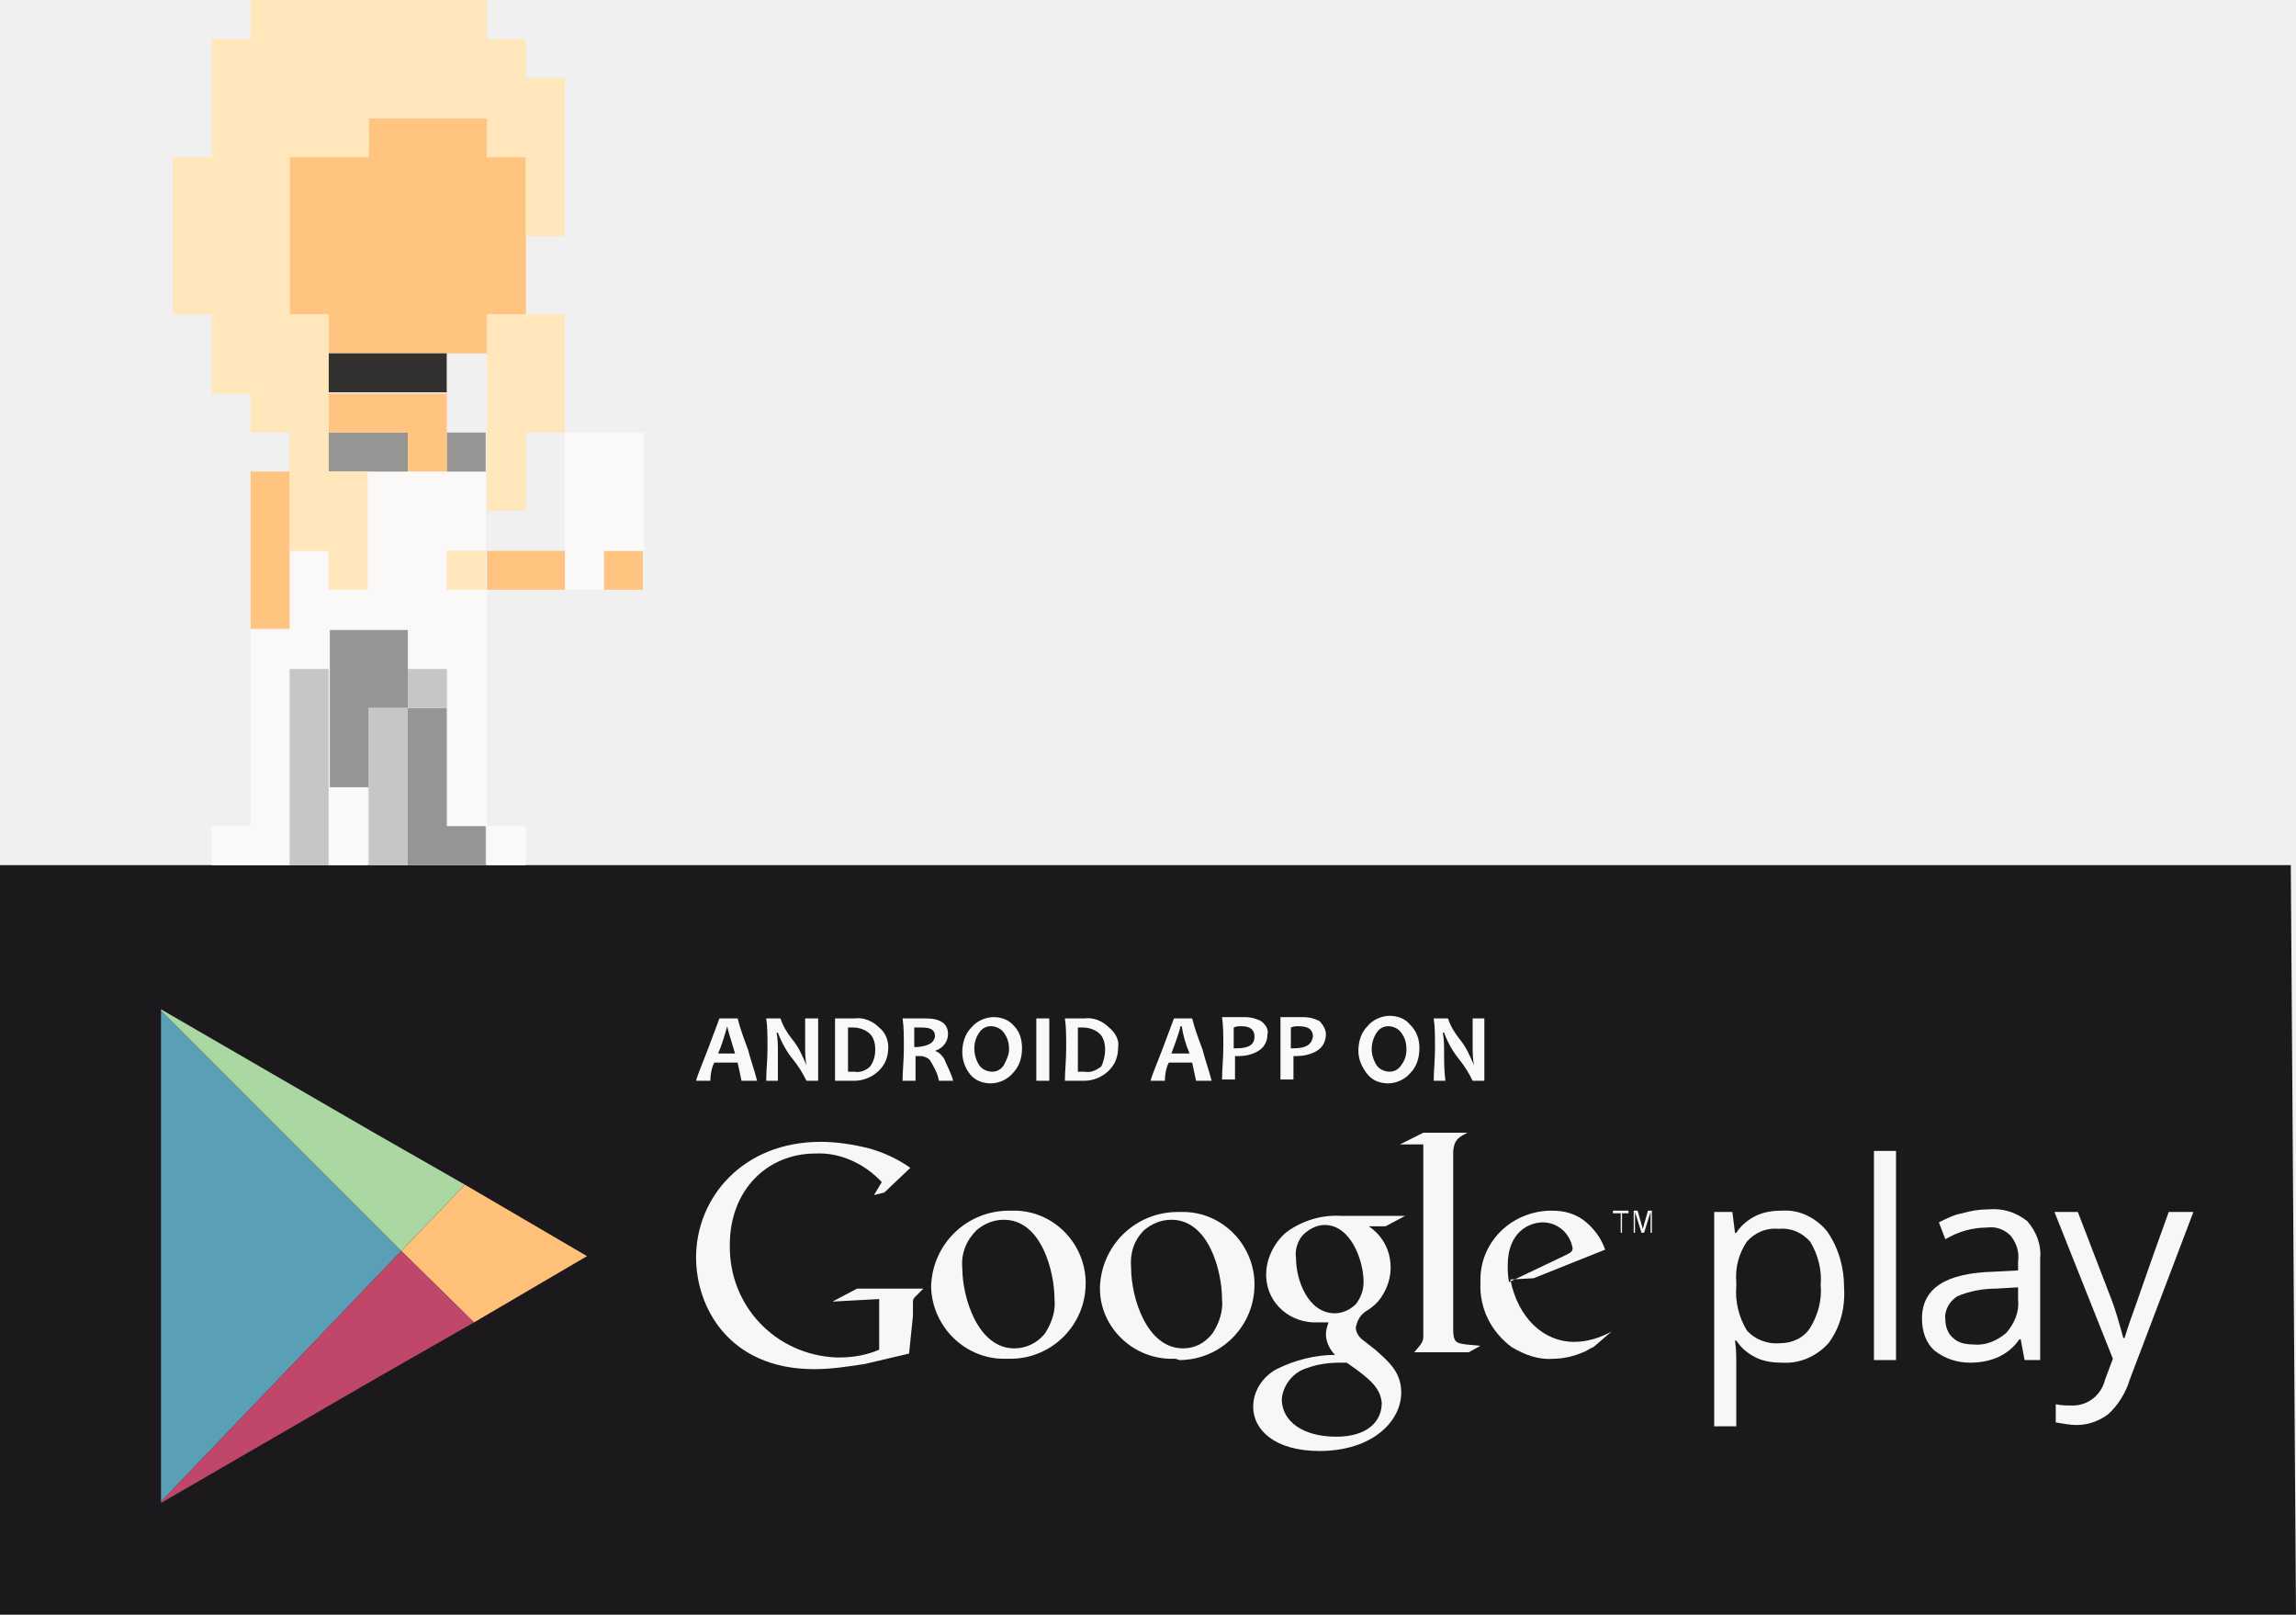
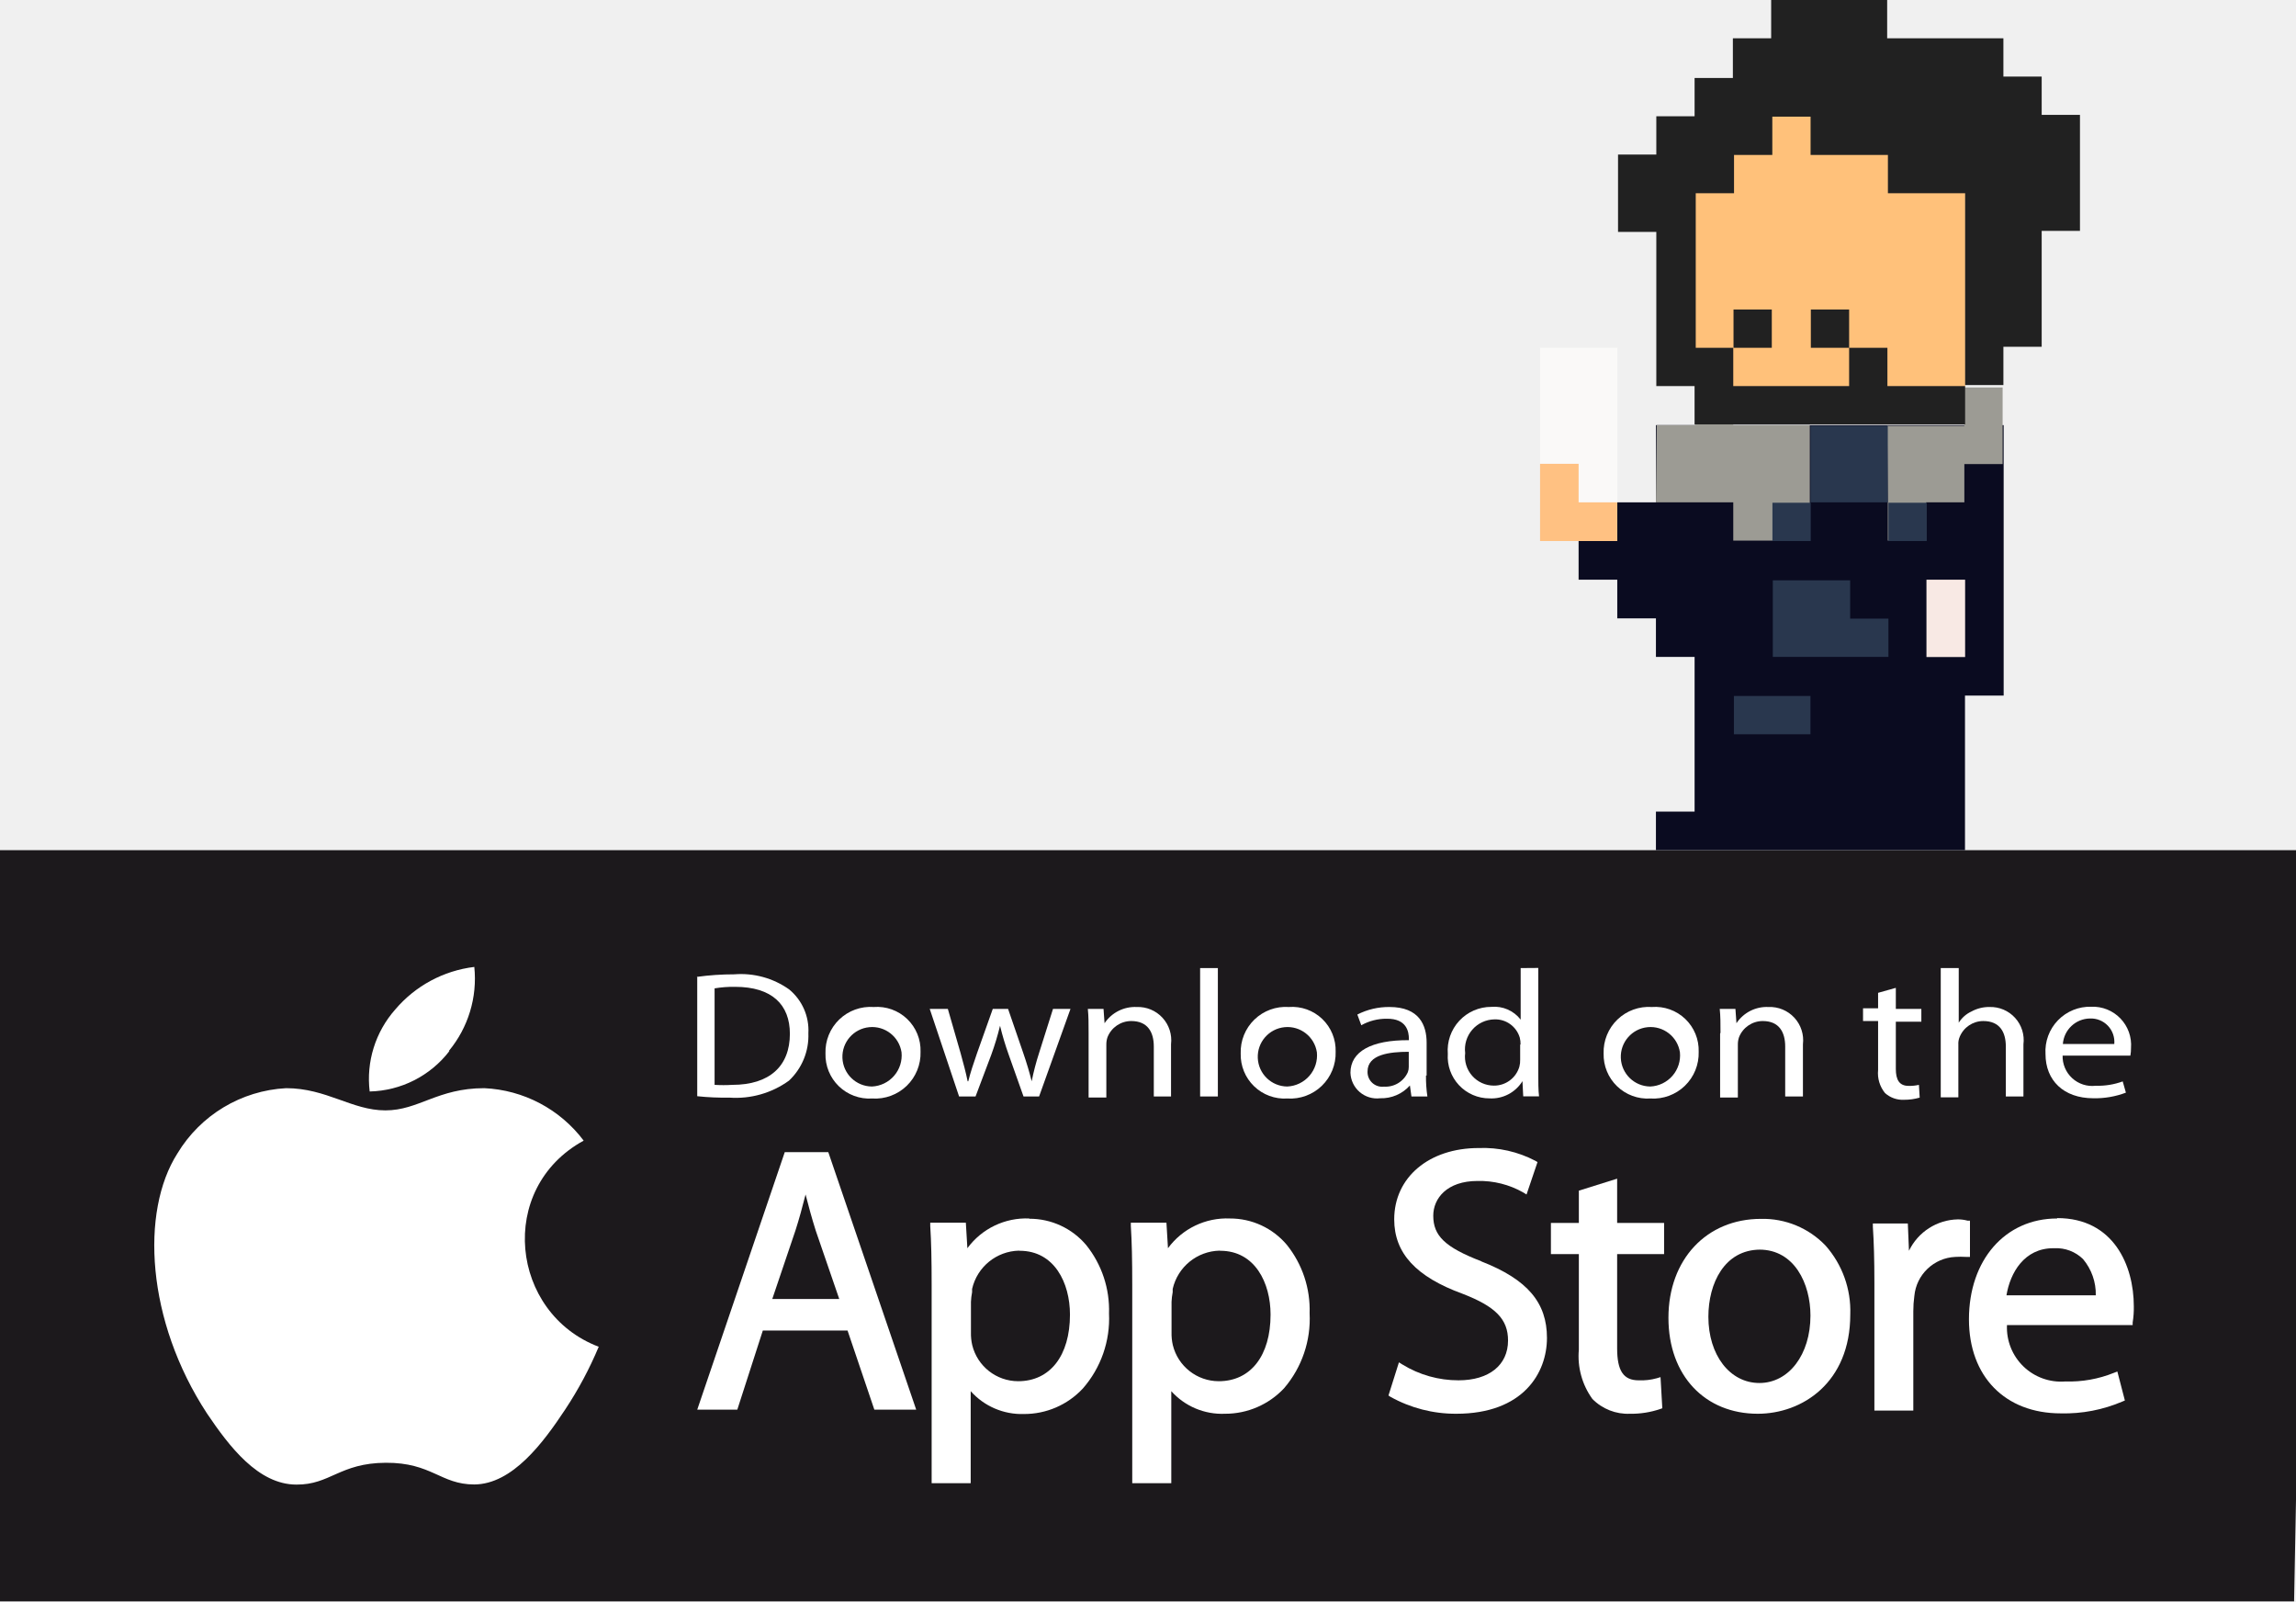
- <svg xmlns="http://www.w3.org/2000/svg" version="1.1" id="Layer_1" x="0px" y="0px" viewBox="0 0 176.8 124.3" style="enable-background:new 0 0 176.8 124.3;" xml:space="preserve">
-   <style type="text/css">
- 	.st0{fill:#1C191C;}
- 	.st1{fill:#F7F7F8;}
- 	.st2{fill:#F9F9FA;}
- 	.st3{fill-rule:evenodd;clip-rule:evenodd;fill:#FAF9F8;}
- 	.st4{fill-rule:evenodd;clip-rule:evenodd;fill:#979593;}
- 	.st5{fill-rule:evenodd;clip-rule:evenodd;fill:#C8C6C4;}
- 	.st6{fill-rule:evenodd;clip-rule:evenodd;fill:#FFC480;}
- 	.st7{fill:#323130;}
- 	.st8{fill-rule:evenodd;clip-rule:evenodd;fill:#FFE7BB;}
- 	.st9{fill:#59A0B7;}
- 	.st10{fill:#FFC17A;}
- 	.st11{fill:#AAD7A2;}
- 	.st12{fill:#C1476A;}
- </style>
-   <polygon class="st0" points="176.8,124.3 0,124.3 0,124.3 0,66.6 0,66.6 176.4,66.6 " />
-   <path class="st1" d="M137,94.6c-1-0.1-1.9,0.3-2.5,1c-0.6,0.9-0.9,2-0.8,3.1V99c-0.1,1.2,0.2,2.4,0.8,3.4c0.6,0.7,1.6,1.1,2.6,1  c0.9,0,1.8-0.4,2.3-1.2c0.6-1,0.9-2.1,0.8-3.3c0.1-1.1-0.2-2.3-0.8-3.3C138.8,94.9,137.9,94.5,137,94.6z M137.2,104.9  c-0.7,0-1.4-0.1-2-0.4c-0.6-0.3-1.1-0.7-1.5-1.3h-0.1c0.1,0.6,0.1,1.3,0.1,1.9v4.7H132V93.3h1.4l0.2,1.6h0.1c0.4-0.6,0.9-1,1.5-1.3  c0.6-0.3,1.3-0.4,2-0.4c1.3-0.1,2.6,0.5,3.5,1.6c0.9,1.3,1.3,2.8,1.3,4.3c0.1,1.6-0.3,3.1-1.2,4.3  C139.9,104.4,138.6,105,137.2,104.9L137.2,104.9z" />
-   <polygon class="st1" points="146,104.7 144.3,104.7 144.3,88.6 146,88.6 146,104.7 " />
-   <path class="st1" d="M152,103.5c0.9,0.1,1.8-0.3,2.5-0.9c0.6-0.7,1-1.6,0.9-2.5v-1l-1.7,0.1c-1,0-2.1,0.2-3,0.6  c-0.6,0.4-1,1.1-0.9,1.8c0,0.5,0.2,1.1,0.6,1.4C150.8,103.4,151.4,103.5,152,103.5L152,103.5z M155.9,104.7l-0.3-1.6h-0.1  c-0.4,0.6-1,1.1-1.7,1.4c-0.7,0.3-1.4,0.4-2.1,0.4c-1,0-1.9-0.3-2.7-0.9c-0.7-0.6-1-1.5-1-2.5c0-2.3,1.8-3.5,5.5-3.6l1.9-0.1v-0.7  c0.1-0.7-0.1-1.4-0.6-2c-0.5-0.5-1.2-0.7-1.8-0.6c-1.1,0-2.2,0.3-3.2,0.9l-0.5-1.3c0.6-0.3,1.2-0.6,1.8-0.7c0.7-0.2,1.3-0.3,2-0.3  c1.1-0.1,2.1,0.2,3,0.9c0.7,0.8,1.1,1.8,1,2.9v7.8L155.9,104.7z" />
-   <path class="st1" d="M158.2,93.3h1.8l2.5,6.5c0.4,1,0.7,2.1,1,3.2h0.1c0.1-0.3,0.3-1,0.6-1.8s1.2-3.5,2.8-7.9h1.9l-4.9,12.9  c-0.3,1-0.9,2-1.7,2.7c-0.7,0.5-1.5,0.8-2.4,0.8c-0.5,0-1-0.1-1.6-0.2v-1.4c0.4,0.1,0.9,0.1,1.3,0.1c1.2,0,2.2-0.8,2.5-2l0.6-1.6  L158.2,93.3L158.2,93.3z" />
-   <path class="st1" d="M104.4,100.4c0.4-0.5,0.6-1.1,0.6-1.7c0-1.7-1-4.4-3-4.4c-0.6,0-1.2,0.3-1.7,0.8c-0.4,0.5-0.6,1.1-0.5,1.8  c0,1.6,0.9,4.2,3,4.2C103.4,101.1,104,100.8,104.4,100.4L104.4,100.4z M103.7,104.9c-0.2,0-0.4,0-0.5,0c-0.8,0-1.7,0.1-2.5,0.4  c-1.1,0.3-1.9,1.3-2,2.4c0,1.7,1.6,2.9,4.2,2.9c2.3,0,3.5-1.1,3.5-2.6C106.3,106.9,105.6,106.2,103.7,104.9L103.7,104.9z   M105.4,94.4c1.8,1.2,2.2,3.6,1,5.4c-0.3,0.5-0.8,0.9-1.3,1.2c-0.4,0.3-0.6,0.7-0.7,1.2c0,0.4,0.3,0.8,0.6,1l0.9,0.7  c1,0.9,2,1.7,2,3.3c0,2.2-2.2,4.5-6.3,4.5c-3.4,0-5.1-1.6-5.1-3.4c0-1.2,0.7-2.3,1.8-2.9c1.4-0.7,3-1.1,4.5-1.1  c-0.4-0.4-0.7-1-0.7-1.6c0-0.3,0.1-0.6,0.2-0.9c-0.3,0-0.5,0-0.8,0c-2.1,0.1-3.9-1.4-4-3.5c0-0.1,0-0.1,0-0.2c0-1.2,0.6-2.4,1.5-3.2  c1.2-0.9,2.7-1.4,4.3-1.3h4.9l-1.5,0.8L105.4,94.4z" />
-   <path class="st1" d="M93.4,102.6c0.5-0.8,0.8-1.7,0.7-2.6c0-2.1-1-6.1-3.9-6.1c-0.8,0-1.5,0.3-2.1,0.8c-0.8,0.8-1.1,1.8-1,2.9  c0,2.3,1.2,6.2,4,6.2C92,103.8,92.8,103.4,93.4,102.6L93.4,102.6z M90.4,104.6c-3.1,0.1-5.7-2.4-5.7-5.4c0,0,0-0.1,0-0.1  c0.1-3.2,2.7-5.8,6-5.8c0.1,0,0.1,0,0.2,0c3.1-0.1,5.6,2.4,5.7,5.4c0,0.1,0,0.1,0,0.2c0,3.2-2.6,5.8-5.8,5.8  C90.6,104.6,90.5,104.6,90.4,104.6L90.4,104.6z" />
-   <path class="st1" d="M80.5,102.6c0.5-0.8,0.8-1.7,0.7-2.6c0-2.1-1-6.1-3.9-6.1c-0.8,0-1.5,0.3-2.1,0.8c-0.8,0.8-1.2,1.8-1.1,2.9  c0,2.3,1.2,6.2,4,6.2C79,103.8,79.9,103.4,80.5,102.6L80.5,102.6z M77.5,104.6c-3.1,0.1-5.7-2.4-5.8-5.5c0,0,0-0.1,0-0.1  c0.1-3.2,2.7-5.8,6-5.8c0.1,0,0.1,0,0.2,0c3.1-0.1,5.6,2.4,5.7,5.4c0,0.1,0,0.1,0,0.2c0,3.2-2.6,5.8-5.8,5.8  C77.7,104.6,77.7,104.6,77.5,104.6L77.5,104.6z" />
-   <path class="st1" d="M70,104.2l-3.4,0.8c-1.3,0.2-2.6,0.4-3.9,0.4c-6.6,0-9.1-4.8-9.1-8.6c0-4.6,3.6-8.9,9.6-8.9  c1.2,0,2.5,0.2,3.7,0.5c1.1,0.3,2.2,0.8,3.2,1.5l-2,1.9l-0.8,0.2l0.6-1c-1.3-1.4-3.2-2.3-5.1-2.2c-3.8,0-6.6,2.9-6.6,7  c-0.1,4.7,3.5,8.5,8.2,8.7c0.1,0,0.2,0,0.3,0c1,0,2.1-0.2,3-0.6V100l-3.6,0.2l1.9-1h5.1l-0.6,0.6c-0.1,0.1-0.2,0.2-0.2,0.4  c0,0.2,0,0.9,0,1.1L70,104.2L70,104.2z" />
-   <path class="st1" d="M112.9,103.5c-0.8-0.1-1-0.2-1-1.2V88.8c0,0,0-0.1,0-0.2c0.1-0.8,0.3-1,1.1-1.4h-3.4l-1.8,0.9h1.8v14.7  c0,0.5-0.1,0.6-0.7,1.3h4.2l0.9-0.5L112.9,103.5L112.9,103.5z" />
-   <path class="st1" d="M120.4,96.7c0.4-0.2,0.7-0.3,0.7-0.6c-0.2-1.2-1.2-2-2.3-2c-1,0-2.7,0.7-2.7,3.3c0,0.4,0,0.8,0.1,1.3  L120.4,96.7L120.4,96.7z M122.7,103.7c-0.3,0.1-0.5,0.3-0.8,0.4c-0.7,0.3-1.5,0.5-2.3,0.5c-1.1,0.1-2.2-0.3-3.2-0.9  c-1.6-1.2-2.5-3-2.4-5c-0.1-3,2.3-5.4,5.3-5.5c0.1,0,0.1,0,0.2,0c0.9,0,1.7,0.2,2.4,0.7c0.8,0.6,1.4,1.4,1.7,2.3l-5.5,2.2l-1.8,0.1  c0.6,3,2.6,4.8,4.9,4.8c1,0,2-0.3,2.9-0.8L122.7,103.7L122.7,103.7z" />
-   <polygon class="st1" points="124.9,93.4 124.9,94.9 124.8,94.9 124.8,93.4 124.2,93.4 124.2,93.2 125.4,93.2 125.4,93.4 124.9,93.4   " />
-   <polygon class="st1" points="127.1,94.9 127.1,93.3 127.1,93.3 126.6,94.9 126.4,94.9 125.9,93.3 125.9,93.3 125.9,94.9 125.8,94.9   125.8,93.2 126.1,93.2 126.5,94.6 126.5,94.6 126.9,93.2 127.2,93.2 127.2,94.9 127.1,94.9 " />
-   <path class="st2" d="M56.6,81.1c-0.4-1.3-0.6-2-0.6-2.1h0c-0.2,0.7-0.4,1.4-0.7,2.1H56.6z M58.3,83.2h-1.2c-0.1-0.5-0.2-0.9-0.3-1.4  H55c-0.2,0.4-0.3,0.9-0.3,1.4h-1.1c0-0.1,0.3-0.9,0.9-2.4c0.3-0.8,0.6-1.6,0.9-2.4h1.4c0.2,0.8,0.5,1.6,0.8,2.4  C57.8,81.6,58.1,82.4,58.3,83.2z" />
-   <path class="st2" d="M63,83.2h-0.9c-0.3-0.6-0.6-1.1-1-1.6c-0.5-0.6-0.9-1.3-1.2-2.1h-0.1c0.1,0.5,0.1,1,0.1,1.5c0,0.6,0,1.4,0,2.2  H59c0-0.8,0.1-1.6,0.1-2.5c0-0.9,0-1.7-0.1-2.3h1.1c0.2,0.6,0.5,1.1,0.9,1.6c0.5,0.6,0.8,1.3,1.1,2l0,0c-0.1-0.5-0.1-1-0.1-1.5  c0-0.7,0-1.4,0-2.1H63c0,0.6,0,1.4,0,2.3S63,82.5,63,83.2L63,83.2z" />
-   <path class="st2" d="M67.4,80.8c0-0.4-0.1-0.9-0.4-1.2c-0.3-0.3-0.8-0.5-1.3-0.5h-0.4c0,0.5,0,1,0,1.6s0,1.2,0,1.8  c0.2,0,0.3,0,0.5,0c0.4,0.1,0.9-0.1,1.2-0.4C67.3,81.7,67.4,81.2,67.4,80.8L67.4,80.8z M68.4,80.6c0,0.7-0.2,1.3-0.7,1.8  c-0.5,0.5-1.2,0.8-1.9,0.8c-0.4,0-0.9,0-1.5,0c0-0.7,0-1.6,0-2.5s0-1.7,0-2.3h1.5c0.7-0.1,1.4,0.2,1.9,0.7  C68.2,79.5,68.4,80.1,68.4,80.6L68.4,80.6z" />
-   <path class="st2" d="M72,79.8c0-0.5-0.3-0.7-1-0.7c-0.2,0-0.4,0-0.6,0c0,0.4,0,0.9,0,1.5h0.3C71.5,80.5,71.9,80.3,72,79.8L72,79.8z   M73.4,83.2h-1.1c-0.1-0.6-0.4-1.1-0.7-1.6c-0.2-0.2-0.5-0.3-0.7-0.3h-0.4c0,0.7,0,1.3,0,1.9h-1c0-0.7,0.1-1.6,0.1-2.5  s0-1.7-0.1-2.3h1.8c1.1,0,1.7,0.4,1.7,1.2c0,0.6-0.4,1.1-1,1.3l0,0c0.3,0.1,0.5,0.3,0.7,0.6C72.9,82,73.2,82.5,73.4,83.2L73.4,83.2z  " />
-   <path class="st2" d="M77.7,80.8c0-0.5-0.1-0.9-0.4-1.3c-0.2-0.3-0.6-0.5-1-0.5c-0.4,0-0.7,0.2-0.9,0.5c-0.5,0.7-0.5,1.7,0,2.5  c0.2,0.3,0.6,0.5,1,0.5c0.4,0,0.7-0.2,0.9-0.5C77.5,81.6,77.7,81.2,77.7,80.8L77.7,80.8z M78.7,80.7c0,0.7-0.2,1.4-0.7,1.9  c-0.4,0.5-1.1,0.8-1.7,0.8c-0.6,0-1.2-0.2-1.6-0.7c-0.4-0.5-0.6-1.1-0.6-1.7c0-0.7,0.2-1.4,0.7-1.9c0.4-0.5,1.1-0.8,1.7-0.8  c0.6,0,1.2,0.2,1.6,0.7C78.5,79.4,78.7,80,78.7,80.7L78.7,80.7z" />
-   <path class="st2" d="M80.8,83.2h-1c0-0.8,0-1.6,0-2.5s0-1.7,0-2.3h1c0,0.6,0,1.4,0,2.3S80.8,82.4,80.8,83.2z" />
-   <path class="st2" d="M85.1,80.8c0-0.4-0.1-0.9-0.4-1.2c-0.3-0.3-0.8-0.5-1.3-0.5H83c0,0.5,0,1,0,1.6s0,1.2,0,1.8c0.2,0,0.3,0,0.5,0  c0.5,0.1,0.9-0.1,1.3-0.4C85,81.7,85.1,81.2,85.1,80.8L85.1,80.8z M86.1,80.6c0,0.7-0.2,1.3-0.7,1.8c-0.5,0.5-1.2,0.8-1.9,0.8  c-0.4,0-0.9,0-1.5,0c0-0.7,0.1-1.6,0.1-2.5s0-1.7-0.1-2.3h1.5c0.7-0.1,1.4,0.2,1.9,0.7C85.9,79.5,86.2,80.1,86.1,80.6L86.1,80.6z" />
-   <path class="st2" d="M91.6,81.1c-0.3-0.7-0.5-1.4-0.6-2.1h-0.1c0,0.1-0.2,0.8-0.7,2.1L91.6,81.1z M93.3,83.2h-1.2  c-0.1-0.5-0.2-0.9-0.3-1.4H90c-0.2,0.4-0.3,0.9-0.3,1.4h-1.1c0-0.1,0.3-0.9,0.9-2.4c0.3-0.8,0.6-1.6,0.9-2.4h1.4  c0.2,0.8,0.5,1.6,0.8,2.4C92.8,81.6,93.1,82.4,93.3,83.2z" />
-   <path class="st2" d="M96.6,79.8c0-0.5-0.3-0.8-1-0.8c-0.2,0-0.4,0-0.6,0.1c0,0.5,0,1,0,1.6h0.2C96.2,80.7,96.6,80.4,96.6,79.8  L96.6,79.8z M97.6,79.6c0,0.5-0.2,1-0.7,1.3c-0.5,0.3-1,0.4-1.6,0.4h-0.2c0,0.5,0,1.1,0,1.8h-1c0-0.7,0.1-1.6,0.1-2.5s0-1.7-0.1-2.3  h1.8c0.4,0,0.8,0.1,1.2,0.3C97.5,78.9,97.7,79.3,97.6,79.6L97.6,79.6z" />
-   <path class="st2" d="M101.1,79.8c0-0.5-0.3-0.8-1.1-0.8c-0.2,0-0.4,0-0.6,0.1c0,0.5,0,1,0,1.6h0.2C100.6,80.7,101,80.4,101.1,79.8  L101.1,79.8z M102.1,79.6c0,0.5-0.2,1-0.7,1.3c-0.5,0.3-1.1,0.4-1.6,0.4h-0.2c0,0.5,0,1.1,0,1.8h-1c0-0.7,0-1.6,0-2.5s0-1.7,0-2.3  h1.8c0.4,0,0.8,0.1,1.2,0.3C101.9,78.9,102.1,79.3,102.1,79.6L102.1,79.6z" />
-   <path class="st2" d="M108.3,80.8c0-0.5-0.1-0.9-0.4-1.3c-0.2-0.3-0.6-0.5-1-0.5c-0.4,0-0.7,0.2-0.9,0.5c-0.5,0.8-0.5,1.7,0,2.5  c0.2,0.3,0.6,0.5,1,0.5c0.4,0,0.7-0.2,0.9-0.5C108.2,81.6,108.3,81.2,108.3,80.8L108.3,80.8z M109.3,80.7c0,0.7-0.2,1.4-0.7,1.9  c-0.4,0.5-1.1,0.8-1.7,0.8c-0.6,0-1.2-0.2-1.6-0.7c-0.4-0.5-0.7-1.1-0.7-1.8c0-0.7,0.2-1.4,0.7-1.9c0.4-0.5,1.1-0.8,1.7-0.8  c0.6,0,1.2,0.2,1.6,0.7C109.1,79.4,109.3,80,109.3,80.7z" />
-   <path class="st2" d="M114.3,83.2h-0.9c-0.3-0.6-0.6-1.1-1-1.6c-0.5-0.6-0.9-1.3-1.2-2.1h-0.1c0.1,0.5,0.1,1,0.1,1.5  c0,0.6,0,1.4,0.1,2.2h-0.9c0-0.8,0.1-1.6,0.1-2.5c0-0.9,0-1.7-0.1-2.3h1.1c0.2,0.6,0.5,1.1,0.9,1.6c0.5,0.6,0.8,1.3,1.1,2l0,0  c-0.1-0.5-0.1-1-0.1-1.5c0-0.7,0-1.4,0-2.1h0.9c0,0.6,0,1.4,0,2.3S114.3,82.5,114.3,83.2L114.3,83.2z" />
-   <path class="st3" d="M25.3,60.6h3v6h-3C25.3,66.6,25.3,60.6,25.3,60.6z M37.5,63.6h3v3h-3V63.6z M34.5,42.4v3h3v18.2h-3V51.5h-3v-3  h-6.1v3h-3v15.1h-6.1v-3h3V48.5h3v-6.1h3v3h3v-9.1h9.1v6.1L34.5,42.4z" />
-   <path class="st4" d="M34.4,33.3h3v3h-3V33.3z M25.3,33.3h6.1v3h-6.1V33.3z M34.4,66.6h-3V54.5h3v9.1h3v3L34.4,66.6z M28.4,54.5v6.1  h-3V48.5h6v6L28.4,54.5z" />
-   <path class="st5" d="M22.3,51.5h3v15.1h-3V51.5z M28.4,54.5h3v12.1h-3V54.5z M31.4,51.5h3v3h-3V51.5z" />
-   <rect x="46.5" y="42.4" class="st6" width="3" height="3" />
-   <rect x="37.5" y="42.4" class="st6" width="6.1" height="3" />
-   <rect x="19.3" y="36.3" class="st6" width="3" height="12.1" />
-   <polygon class="st6" points="37.5,12.1 40.5,12.1 40.5,24.2 37.5,24.2 37.5,27.2 25.3,27.2 25.3,24.2 22.3,24.2 22.3,12.1   28.4,12.1 28.4,9.1 37.5,9.1 " />
-   <polygon class="st6" points="31.4,30.3 34.4,30.3 34.4,36.3 31.4,36.3 31.4,33.3 25.3,33.3 25.3,30.3 " />
-   <rect x="25.3" y="27.2" class="st7" width="9.1" height="3" />
-   <polygon class="st3" points="46.5,33.3 49.6,33.3 49.6,42.4 46.5,42.4 46.5,45.4 43.5,45.4 43.5,33.3 " />
-   <rect x="34.4" y="42.4" class="st8" width="3" height="3" />
-   <polygon class="st8" points="25.3,42.4 22.3,42.4 22.3,33.3 19.3,33.3 19.3,30.3 16.3,30.3 16.3,24.2 13.3,24.2 13.3,12.1   16.3,12.1 16.3,3 19.3,3 19.3,0 37.5,0 37.5,3 40.5,3 40.5,6 43.5,6 43.5,18.2 40.5,18.2 40.5,12.1 37.5,12.1 37.5,9.1 28.4,9.1   28.4,12.1 22.3,12.1 22.3,24.2 25.3,24.2 25.3,36.3 28.3,36.3 28.3,45.4 25.3,45.4 " />
-   <polygon class="st8" points="40.5,24.2 43.5,24.2 43.5,33.3 40.5,33.3 40.5,39.3 37.5,39.3 37.5,24.2 " />
-   <polygon class="st9" points="12.4,77.8 12.4,96.7 12.4,115.6 30.9,96.3 " />
-   <polygon class="st10" points="36.5,101.8 45.2,96.7 35.8,91.2 30.9,96.3 " />
-   <polygon class="st11" points="35.8,91.2 28.8,87.2 12.4,77.7 12.4,77.8 30.9,96.3 " />
-   <polygon class="st12" points="28.8,106.2 36.5,101.8 30.9,96.3 12.4,115.6 12.4,115.7 " />
+ <svg xmlns="http://www.w3.org/2000/svg" viewBox="0 0 179.93 125.47">
+   <defs>
+     <style>.cls-1{fill:#1c191c;}.cls-2{fill:#fff;}.cls-3{fill:#ffc17a;}.cls-4{fill:#0a0b20;}.cls-10,.cls-4,.cls-6,.cls-7,.cls-9{fill-rule:evenodd;}.cls-5{fill:#f8e9e4;}.cls-6{fill:#9c9b94;}.cls-7{fill:#29374e;}.cls-8{fill:#faf9f8;}.cls-9{fill:#ffc182;}.cls-10{fill:#212121;}</style>
+   </defs>
+   <g id="Layer_2" data-name="Layer 2">
+     <g id="Layer_1-2" data-name="Layer 1">
+       <polygon class="cls-1" points="179.78 125.47 0 125.47 0 66.61 179.93 66.61 179.93 117.52 179.78 125.47" />
+       <path class="cls-2" d="M46.92,105.52a29.6,29.6,0,0,1-2.63,4.92c-1.72,2.6-4.13,5.85-7.12,5.87-2.65,0-3.33-1.72-6.94-1.7s-4.35,1.73-7,1.71c-3,0-5.27-3-7-5.56C11.45,103.47,11,94.93,13.9,90.38a10.6,10.6,0,0,1,8.52-5.12c3.17,0,5.16,1.74,7.78,1.74s4.08-1.74,7.75-1.74a10.33,10.33,0,0,1,7.79,4.11c-6.85,3.75-5.74,13.53,1.18,16.15Z" />
+       <path class="cls-2" d="M35.17,82.35a8.88,8.88,0,0,0,2-6.59,9.64,9.64,0,0,0-6.2,3.34,8.21,8.21,0,0,0-2,6.42,8.12,8.12,0,0,0,6.25-3.17Z" />
+       <path class="cls-2" d="M63.13,93.59c.23.9.48,1.83.8,2.84l1.84,5.35H60.52l1.82-5.38c.28-.87.54-1.82.79-2.81ZM61.5,90.27l-6.86,20.18h3.14l2-6.2h6.64l2.1,6.2H71.8L64.91,90.27Z" />
+       <path class="cls-2" d="M79.91,98c2.72,0,3.94,2.52,3.94,5,0,3.22-1.56,5.22-4.06,5.22a3.71,3.71,0,0,1-3.6-2.83,4,4,0,0,1-.1-1V102a5.39,5.39,0,0,1,.09-.76c0-.08,0-.17,0-.25a3.86,3.86,0,0,1,3.68-3Zm.76-2.53a5.72,5.72,0,0,0-4.86,2.33l-.12-2H72.9l0,.26c.08,1.25.11,2.63.11,4.6v15.55h3.06V109a5.36,5.36,0,0,0,4.17,1.79,6.27,6.27,0,0,0,4.62-2,8.32,8.32,0,0,0,2.05-5.87,8.13,8.13,0,0,0-1.78-5.36,5.81,5.81,0,0,0-4.48-2.07Z" />
+       <path class="cls-2" d="M95.63,98c2.72,0,3.94,2.52,3.94,5,0,3.22-1.56,5.22-4.06,5.22a3.71,3.71,0,0,1-3.6-2.83,4,4,0,0,1-.1-1V102a5.39,5.39,0,0,1,.09-.76c0-.08,0-.17,0-.25a3.86,3.86,0,0,1,3.68-3Zm.76-2.53a5.72,5.72,0,0,0-4.86,2.33l-.12-2H88.62l0,.26c.08,1.25.11,2.63.11,4.6v15.55h3.06V109A5.34,5.34,0,0,0,96,110.77a6.31,6.31,0,0,0,4.63-2,8.36,8.36,0,0,0,2-5.87,8.13,8.13,0,0,0-1.78-5.36,5.81,5.81,0,0,0-4.48-2.07Z" />
+       <path class="cls-2" d="M116.08,98.82c-2.85-1.1-3.76-2-3.76-3.57,0-1.35,1.07-2.72,3.47-2.72a6.93,6.93,0,0,1,3.58.9l.26.16.86-2.54-.17-.1a8.82,8.82,0,0,0-4.44-1c-3.9,0-6.62,2.3-6.62,5.59,0,2.65,1.71,4.5,5.36,5.83,2.59,1,3.56,2,3.56,3.66,0,1.93-1.49,3.12-3.88,3.12a8.38,8.38,0,0,1-4.4-1.24l-.27-.17-.82,2.6.15.1a10.5,10.5,0,0,0,5.16,1.33c5.25,0,7.11-3.2,7.11-5.94s-1.49-4.57-5.15-6Z" />
+       <path class="cls-2" d="M126.73,92.35l-3,.94v2.53h-2.19v2.44h2.19v7.48a5.72,5.72,0,0,0,1.06,3.87,3.9,3.9,0,0,0,2.95,1.16,7,7,0,0,0,2.36-.37l.17-.06-.14-2.44-.3.09a4.54,4.54,0,0,1-1.42.16c-1.18,0-1.68-.74-1.68-2.5V98.26h3.68V95.82h-3.68V92.35Z" />
+       <path class="cls-2" d="M137.88,97.91c2.75,0,4,2.68,4,5.17,0,3.06-1.7,5.28-4,5.28h0c-2.32,0-4-2.19-4-5.19,0-2.62,1.26-5.26,4.08-5.26ZM138,95.5c-4.27,0-7.25,3.19-7.25,7.75s2.89,7.52,7,7.52h0c3.49,0,7.25-2.44,7.25-7.78a7.73,7.73,0,0,0-1.94-5.4A6.79,6.79,0,0,0,138,95.5Z" />
+       <path class="cls-2" d="M154.37,95.64l-.18,0a2.84,2.84,0,0,0-.76-.1A4.35,4.35,0,0,0,149.6,98l-.09-2.14h-2.74l0,.26c.08,1.21.12,2.56.12,4.4l0,10h3.05v-7.78a8.68,8.68,0,0,1,.08-1.19,3.38,3.38,0,0,1,3.22-3.07,7,7,0,0,1,.82,0l.32,0V95.64Z" />
+       <path class="cls-2" d="M161,97.8a3,3,0,0,1,2.24.85,4.27,4.27,0,0,1,1,2.84h-7c.29-1.76,1.39-3.69,3.67-3.69Zm.21-2.33c-4.07,0-6.91,3.25-6.91,7.9,0,4.48,2.83,7.37,7.2,7.37a11.54,11.54,0,0,0,4.83-.93l.19-.08-.59-2.27-.26.1a9.4,9.4,0,0,1-3.82.68,4.24,4.24,0,0,1-4.57-4.42l9.85,0,0-.2a7,7,0,0,0,.09-1.27c0-3.19-1.58-6.91-6-6.91Z" />
+       <path class="cls-2" d="M56,85a11.25,11.25,0,0,0,1.39,0c2.92,0,4.51-1.47,4.51-4,0-2.28-1.4-3.68-4.29-3.68a8.85,8.85,0,0,0-1.61.12V85Zm-1.39-8.46a21.19,21.19,0,0,1,2.93-.2,6.53,6.53,0,0,1,4.3,1.18,4.15,4.15,0,0,1,1.51,3.44,4.84,4.84,0,0,1-1.52,3.71A7.11,7.11,0,0,1,57.15,86a20.47,20.47,0,0,1-2.51-.11V76.49Z" />
+       <path class="cls-2" d="M68.34,85.13a2.44,2.44,0,0,0,2.31-2.68,2.33,2.33,0,1,0-2.33,2.68Zm0,.94a3.44,3.44,0,0,1-3.65-3.53,3.53,3.53,0,0,1,3.78-3.64,3.41,3.41,0,0,1,3.67,3.51,3.56,3.56,0,0,1-3.78,3.66Z" />
+       <path class="cls-2" d="M74.28,79.05l1,3.47c.21.77.41,1.49.55,2.2h.05c.17-.69.42-1.43.68-2.18l1.24-3.49H79l1.18,3.43c.28.81.5,1.55.67,2.24h0a19.85,19.85,0,0,1,.58-2.22l1.09-3.45h1.37l-2.46,6.86H80.21l-1.16-3.27a22,22,0,0,1-.68-2.27h0a21,21,0,0,1-.69,2.28l-1.23,3.26H75.16l-2.3-6.86Z" />
+       <path class="cls-2" d="M85.31,80.91c0-.72,0-1.29-.06-1.86h1.23l.08,1.12h0a2.88,2.88,0,0,1,2.52-1.27,2.61,2.61,0,0,1,2.69,2.92v4.09H90.42V82c0-1.11-.46-2-1.77-2a2,2,0,0,0-1.86,1.27,1.76,1.76,0,0,0-.09.58v4.14H85.31v-5Z" />
+       <polygon class="cls-2" points="94.05 75.85 95.44 75.85 95.44 85.91 94.05 85.91 94.05 75.85 94.05 75.85" />
+       <path class="cls-2" d="M100.88,85.13a2.44,2.44,0,0,0,2.32-2.68,2.33,2.33,0,1,0-2.33,2.68Zm0,.94a3.44,3.44,0,0,1-3.65-3.53A3.53,3.53,0,0,1,101,78.9a3.41,3.41,0,0,1,3.67,3.51,3.56,3.56,0,0,1-3.78,3.66Z" />
+       <path class="cls-2" d="M110.4,82.41c-1.52,0-3.23.21-3.23,1.54a1.15,1.15,0,0,0,1.29,1.19A1.91,1.91,0,0,0,110.33,84a1.12,1.12,0,0,0,.07-.4V82.41Zm1.35,1.86a10.24,10.24,0,0,0,.11,1.64h-1.25l-.12-.86h0a3,3,0,0,1-2.33,1,2.08,2.08,0,0,1-2.33-2c0-1.66,1.64-2.57,4.58-2.55V81.4c0-.56-.17-1.6-1.73-1.58a4,4,0,0,0-2,.51l-.31-.84a5.42,5.42,0,0,1,2.52-.59c2.34,0,2.91,1.43,2.91,2.8v2.57Z" />
+       <path class="cls-2" d="M119.16,81.84a2,2,0,0,0-.06-.54,2,2,0,0,0-2-1.43,2.35,2.35,0,0,0-2.28,2.64,2.27,2.27,0,0,0,2.25,2.55,2.06,2.06,0,0,0,2-1.49,1.86,1.86,0,0,0,.06-.54V81.84Zm1.39-6v8.29c0,.61,0,1.3.06,1.77h-1.24l-.06-1.19h0a2.85,2.85,0,0,1-2.58,1.35,3.27,3.27,0,0,1-3.27-3.49,3.41,3.41,0,0,1,3.41-3.68,2.6,2.6,0,0,1,2.3,1h0V75.85Z" />
+       <path class="cls-2" d="M129.33,85.13a2.44,2.44,0,0,0,2.32-2.68,2.33,2.33,0,1,0-2.33,2.68Zm0,.94a3.45,3.45,0,0,1-3.66-3.53,3.54,3.54,0,0,1,3.78-3.64,3.41,3.41,0,0,1,3.67,3.51,3.56,3.56,0,0,1-3.78,3.66Z" />
+       <path class="cls-2" d="M134.83,80.91c0-.72,0-1.29-.06-1.86H136l.08,1.12h0a2.85,2.85,0,0,1,2.51-1.27,2.61,2.61,0,0,1,2.7,2.92v4.09h-1.39V82c0-1.11-.46-2-1.76-2a2,2,0,0,0-1.86,1.27,1.76,1.76,0,0,0-.09.58v4.14h-1.39v-5Z" />
+       <path class="cls-2" d="M148.57,77.41v1.64h2v1h-2v3.7c0,.85.27,1.33,1,1.33a3.26,3.26,0,0,0,.81-.08l.06,1a4.34,4.34,0,0,1-1.23.17,2.07,2.07,0,0,1-1.49-.53,2.47,2.47,0,0,1-.54-1.8V80H146v-1h1.18V77.79l1.35-.38Z" />
+       <path class="cls-2" d="M152.12,75.85h1.38v4.28h0a2.33,2.33,0,0,1,1-.88,2.86,2.86,0,0,1,1.41-.35,2.6,2.6,0,0,1,2.66,2.93v4.08h-1.38V82c0-1.12-.46-2-1.77-2a2,2,0,0,0-1.85,1.25,1.33,1.33,0,0,0-.1.59v4.14h-1.38V75.85Z" />
+       <path class="cls-2" d="M165.69,81.8a1.84,1.84,0,0,0-1.91-2,2.16,2.16,0,0,0-2.12,2Zm-4.05.89a2.32,2.32,0,0,0,2.6,2.38,5.64,5.64,0,0,0,2.11-.34l.25.88a6.78,6.78,0,0,1-2.55.44c-2.33,0-3.75-1.4-3.75-3.46a3.49,3.49,0,0,1,3.59-3.71A3,3,0,0,1,167,82.11a3,3,0,0,1-.05.6l-5.34,0Z" />
+       <rect class="cls-3" x="132.8" y="9.08" width="21.2" height="21.2" />
+       <polygon class="cls-4" points="129.77 33.31 157.02 33.31 157.02 54.5 153.99 54.5 153.99 66.61 129.77 66.61 129.77 63.59 132.8 63.59 132.8 51.47 129.77 51.47 129.77 48.45 126.74 48.45 126.74 45.42 123.71 45.42 123.71 42.39 126.74 42.39 126.74 39.36 129.77 39.36 129.77 33.31" />
+       <rect class="cls-5" x="150.97" y="45.42" width="3.03" height="6.06" />
+       <path class="cls-6" d="M147.94,39.36v3h3v-3h3v-3h3v-6h-3v3h-6.05Zm-18.17,0h6.06v3h6V33.31h-6v-3h-3v3h-3Z" />
+       <path class="cls-7" d="M141.88,39.36h6.06v-6h-6.06Zm-6,18.17h6v-3h-6Zm12.11-15.14h3v-3h-3Zm-9.09,0h3v-3h-3Zm9.09,9.08v-3h-3v-3h-6.06v6h9.09Z" />
+       <rect class="cls-3" x="132.8" y="9.08" width="21.2" height="21.2" />
+       <rect class="cls-8" x="120.69" y="27.25" width="6.06" height="12.11" />
+       <polygon class="cls-9" points="120.69 39.36 120.69 36.34 123.71 36.34 123.71 39.36 126.74 39.36 126.74 42.39 120.69 42.39 120.69 39.36" />
+       <path class="cls-10" d="M138.85,27.25h-3v-3h3Zm6.06,0h-3v-3h3Zm-9.08,0v3h9.08v-3h3v3H154v3H132.8v-3h-3V18.17h-3V12.11h3v-3h3v-3h3V3h3V0h9.09V3H157v3h3v3h3v9.09h-3v9.08h-3v3h-3V15.14h-6.05v-3h-6.06v-3h-3v3h-3v3h-3V27.25Z" />
+     </g>
+   </g>
</svg>
